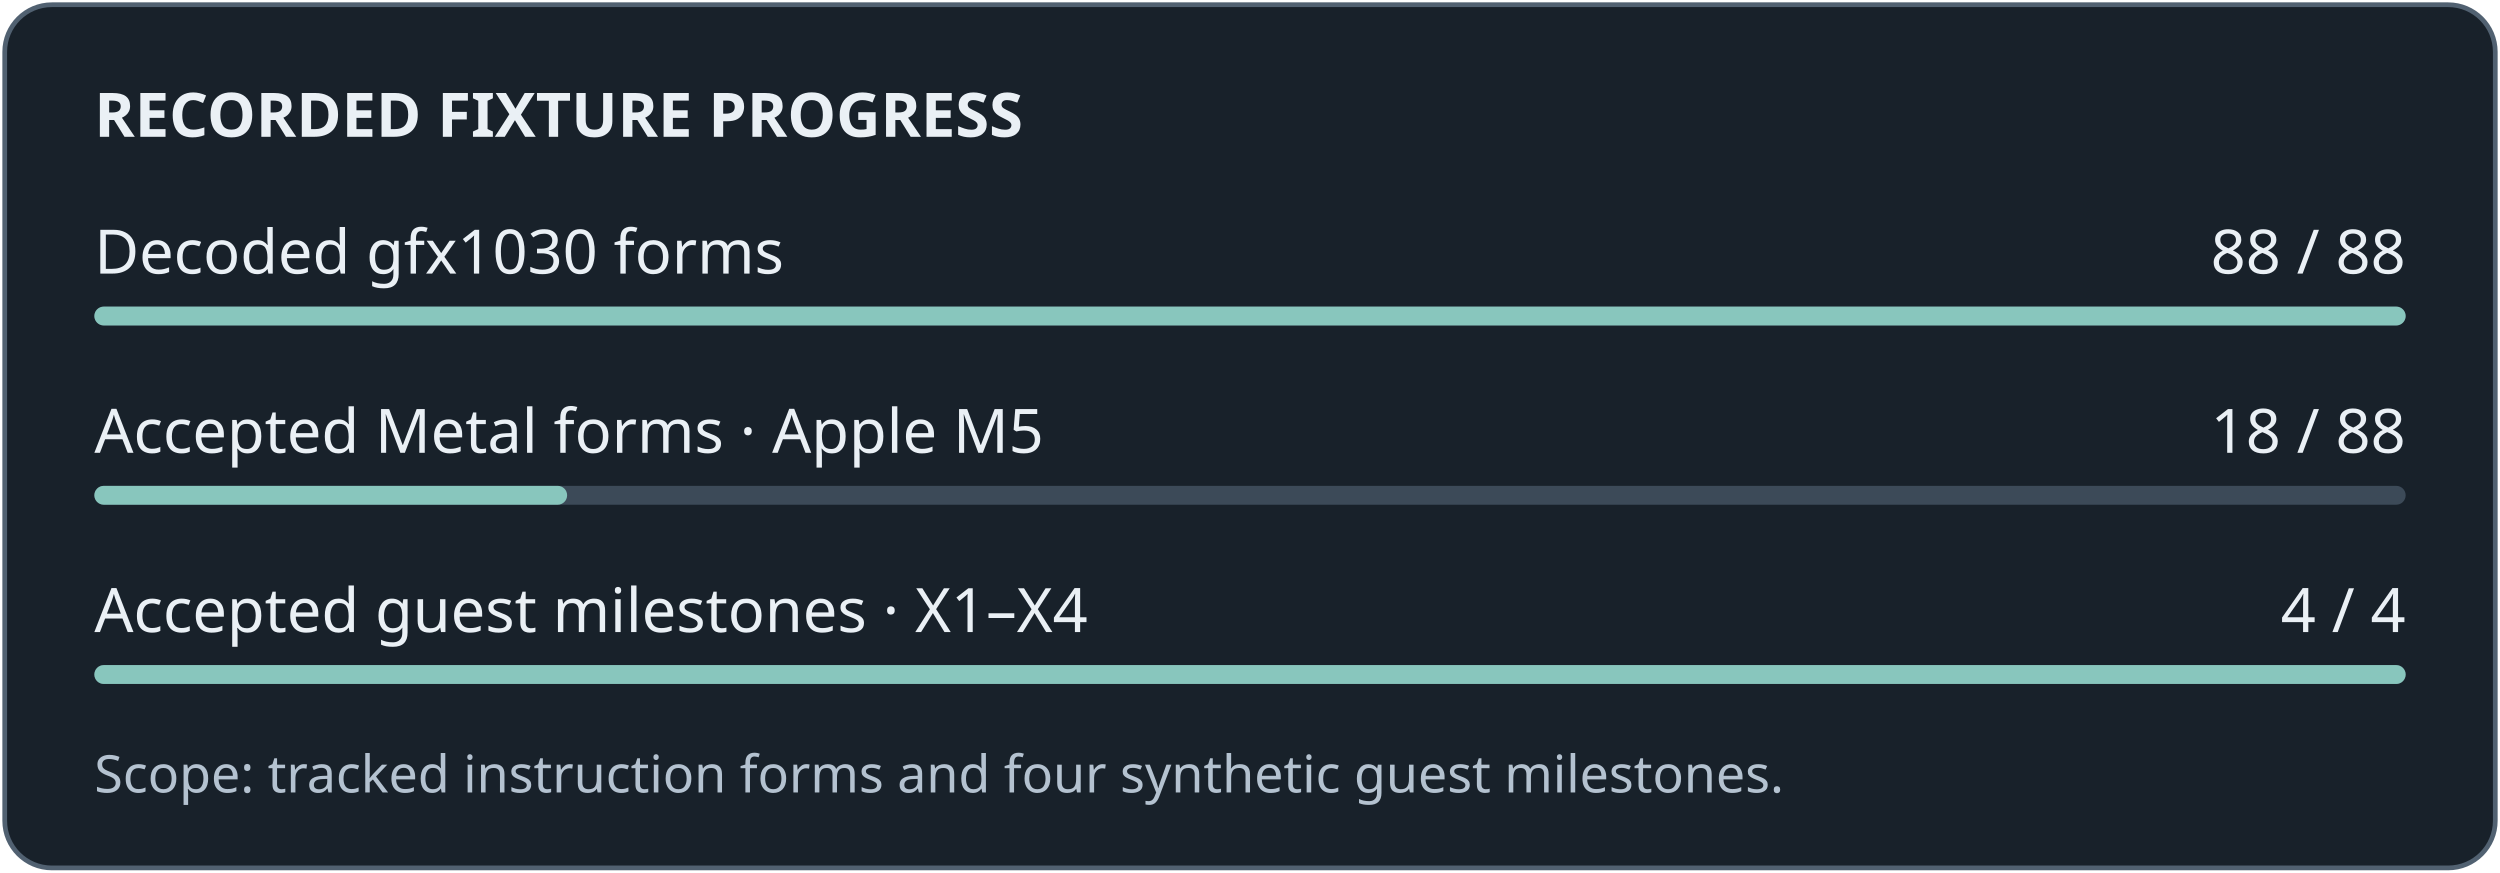
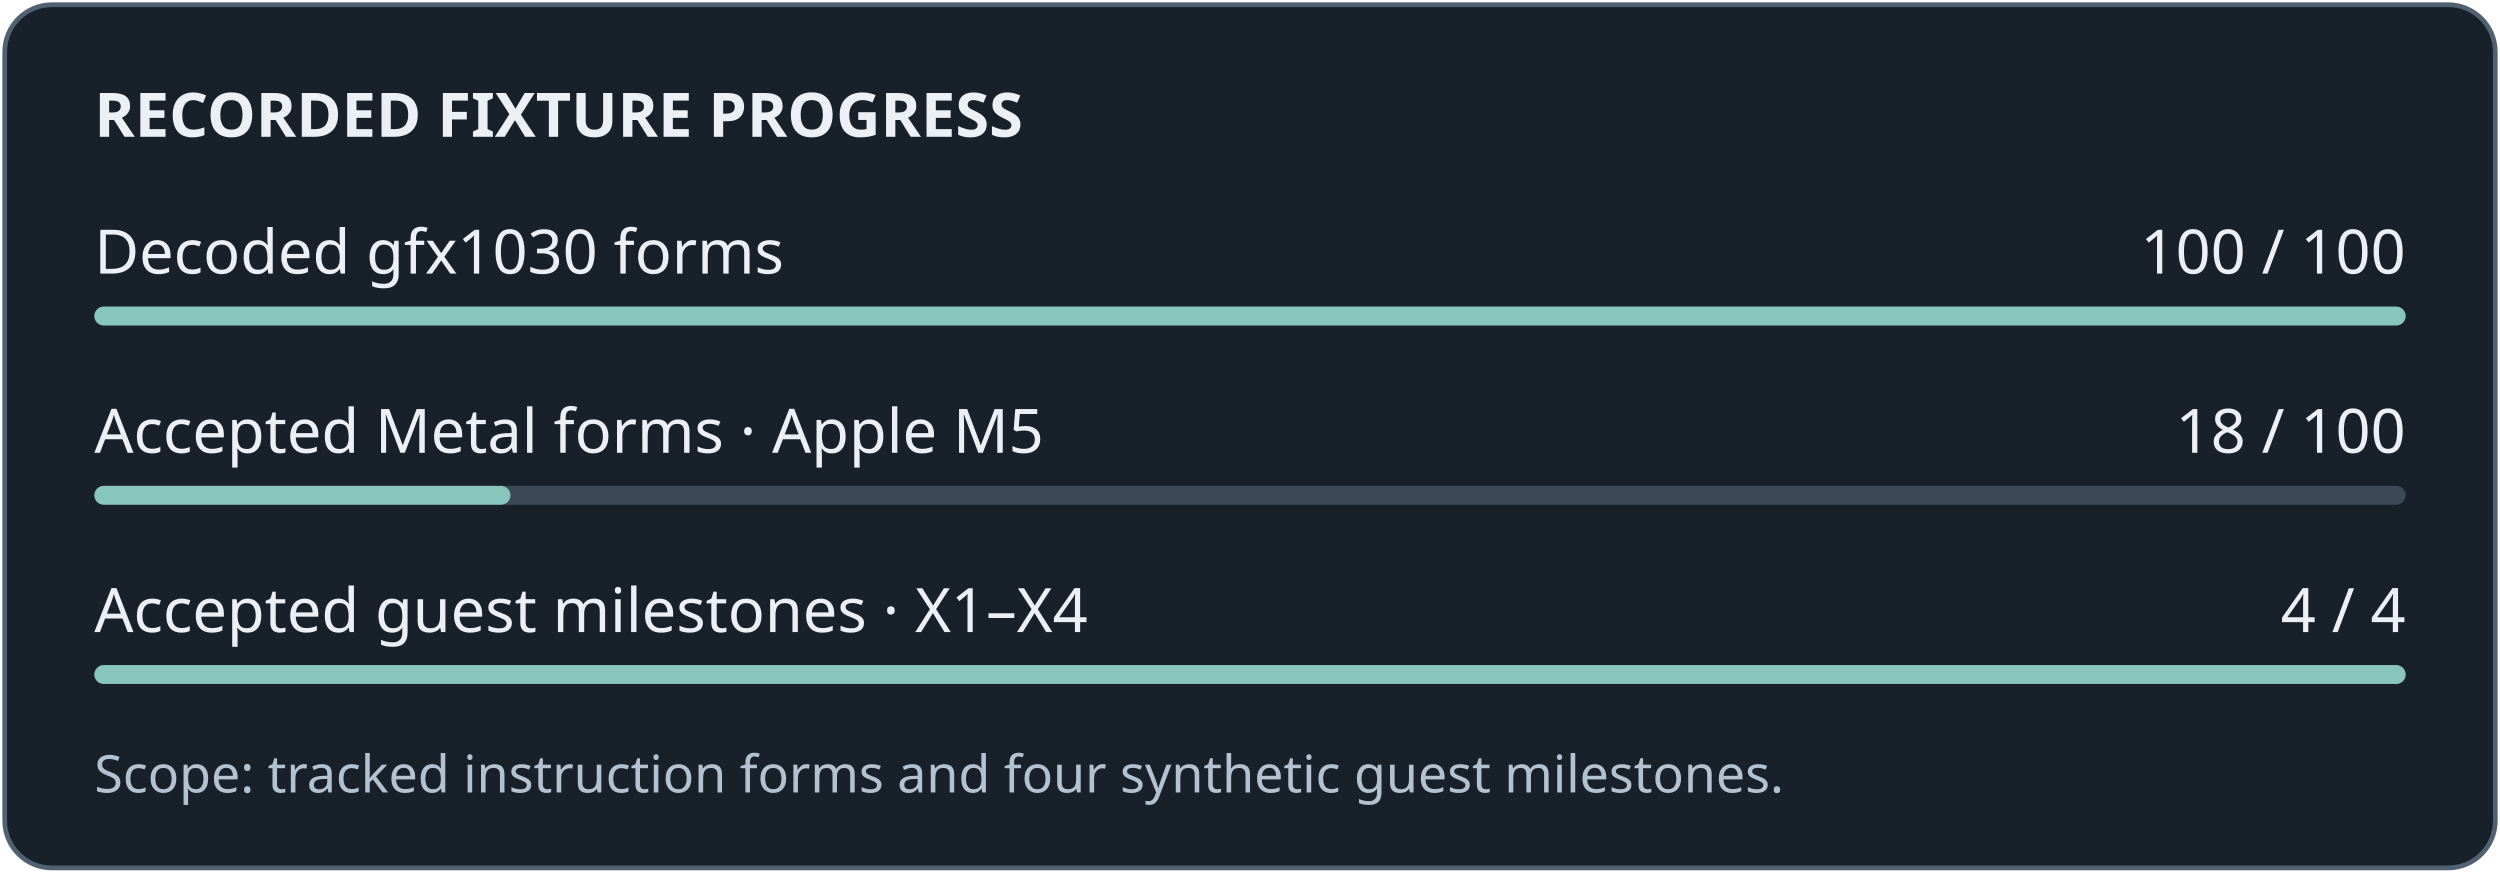
<svg xmlns="http://www.w3.org/2000/svg" width="530" height="185" viewBox="0 0 530 185" role="img" aria-labelledby="title description">
  <rect x="1" y="1" width="528" height="183" rx="10" fill="#18212a" stroke="#516171" />
  <g font-family="system-ui,sans-serif" fill="#eaf0f5">
    <text x="20" y="29" font-size="13" font-weight="700">RECORDED FIXTURE PROGRESS</text>
    <text x="20" y="58" font-size="13">Decoded gfx1030 forms</text>
-     <text x="510" y="58" font-size="13" text-anchor="end">88 / 88</text>
+     <text x="510" y="58" font-size="13" text-anchor="end">100 / 100</text>
    <rect x="20" y="65" width="490" height="4" rx="2" fill="#3c4a58" />
    <rect x="20" y="65" width="490.00" height="4" rx="2" fill="#88c6bd" />
    <text x="20" y="96" font-size="13">Accepted Metal forms · Apple M5</text>
-     <text x="510" y="96" font-size="13" text-anchor="end">18 / 88</text>
+     <text x="510" y="96" font-size="13" text-anchor="end">18 / 100</text>
    <rect x="20" y="103" width="490" height="4" rx="2" fill="#3c4a58" />
-     <rect x="20" y="103" width="100.23" height="4" rx="2" fill="#88c6bd" />
+     <rect x="20" y="103" width="88.20" height="4" rx="2" fill="#88c6bd" />
    <text x="20" y="134" font-size="13">Accepted guest milestones · X1–X4</text>
    <text x="510" y="134" font-size="13" text-anchor="end">4 / 4</text>
    <rect x="20" y="141" width="490" height="4" rx="2" fill="#3c4a58" />
    <rect x="20" y="141" width="490.00" height="4" rx="2" fill="#88c6bd" />
    <text x="20" y="168" font-size="11" fill="#b4c2d0">Scope: tracked instruction forms and four synthetic guest milestones.</text>
  </g>
</svg>
